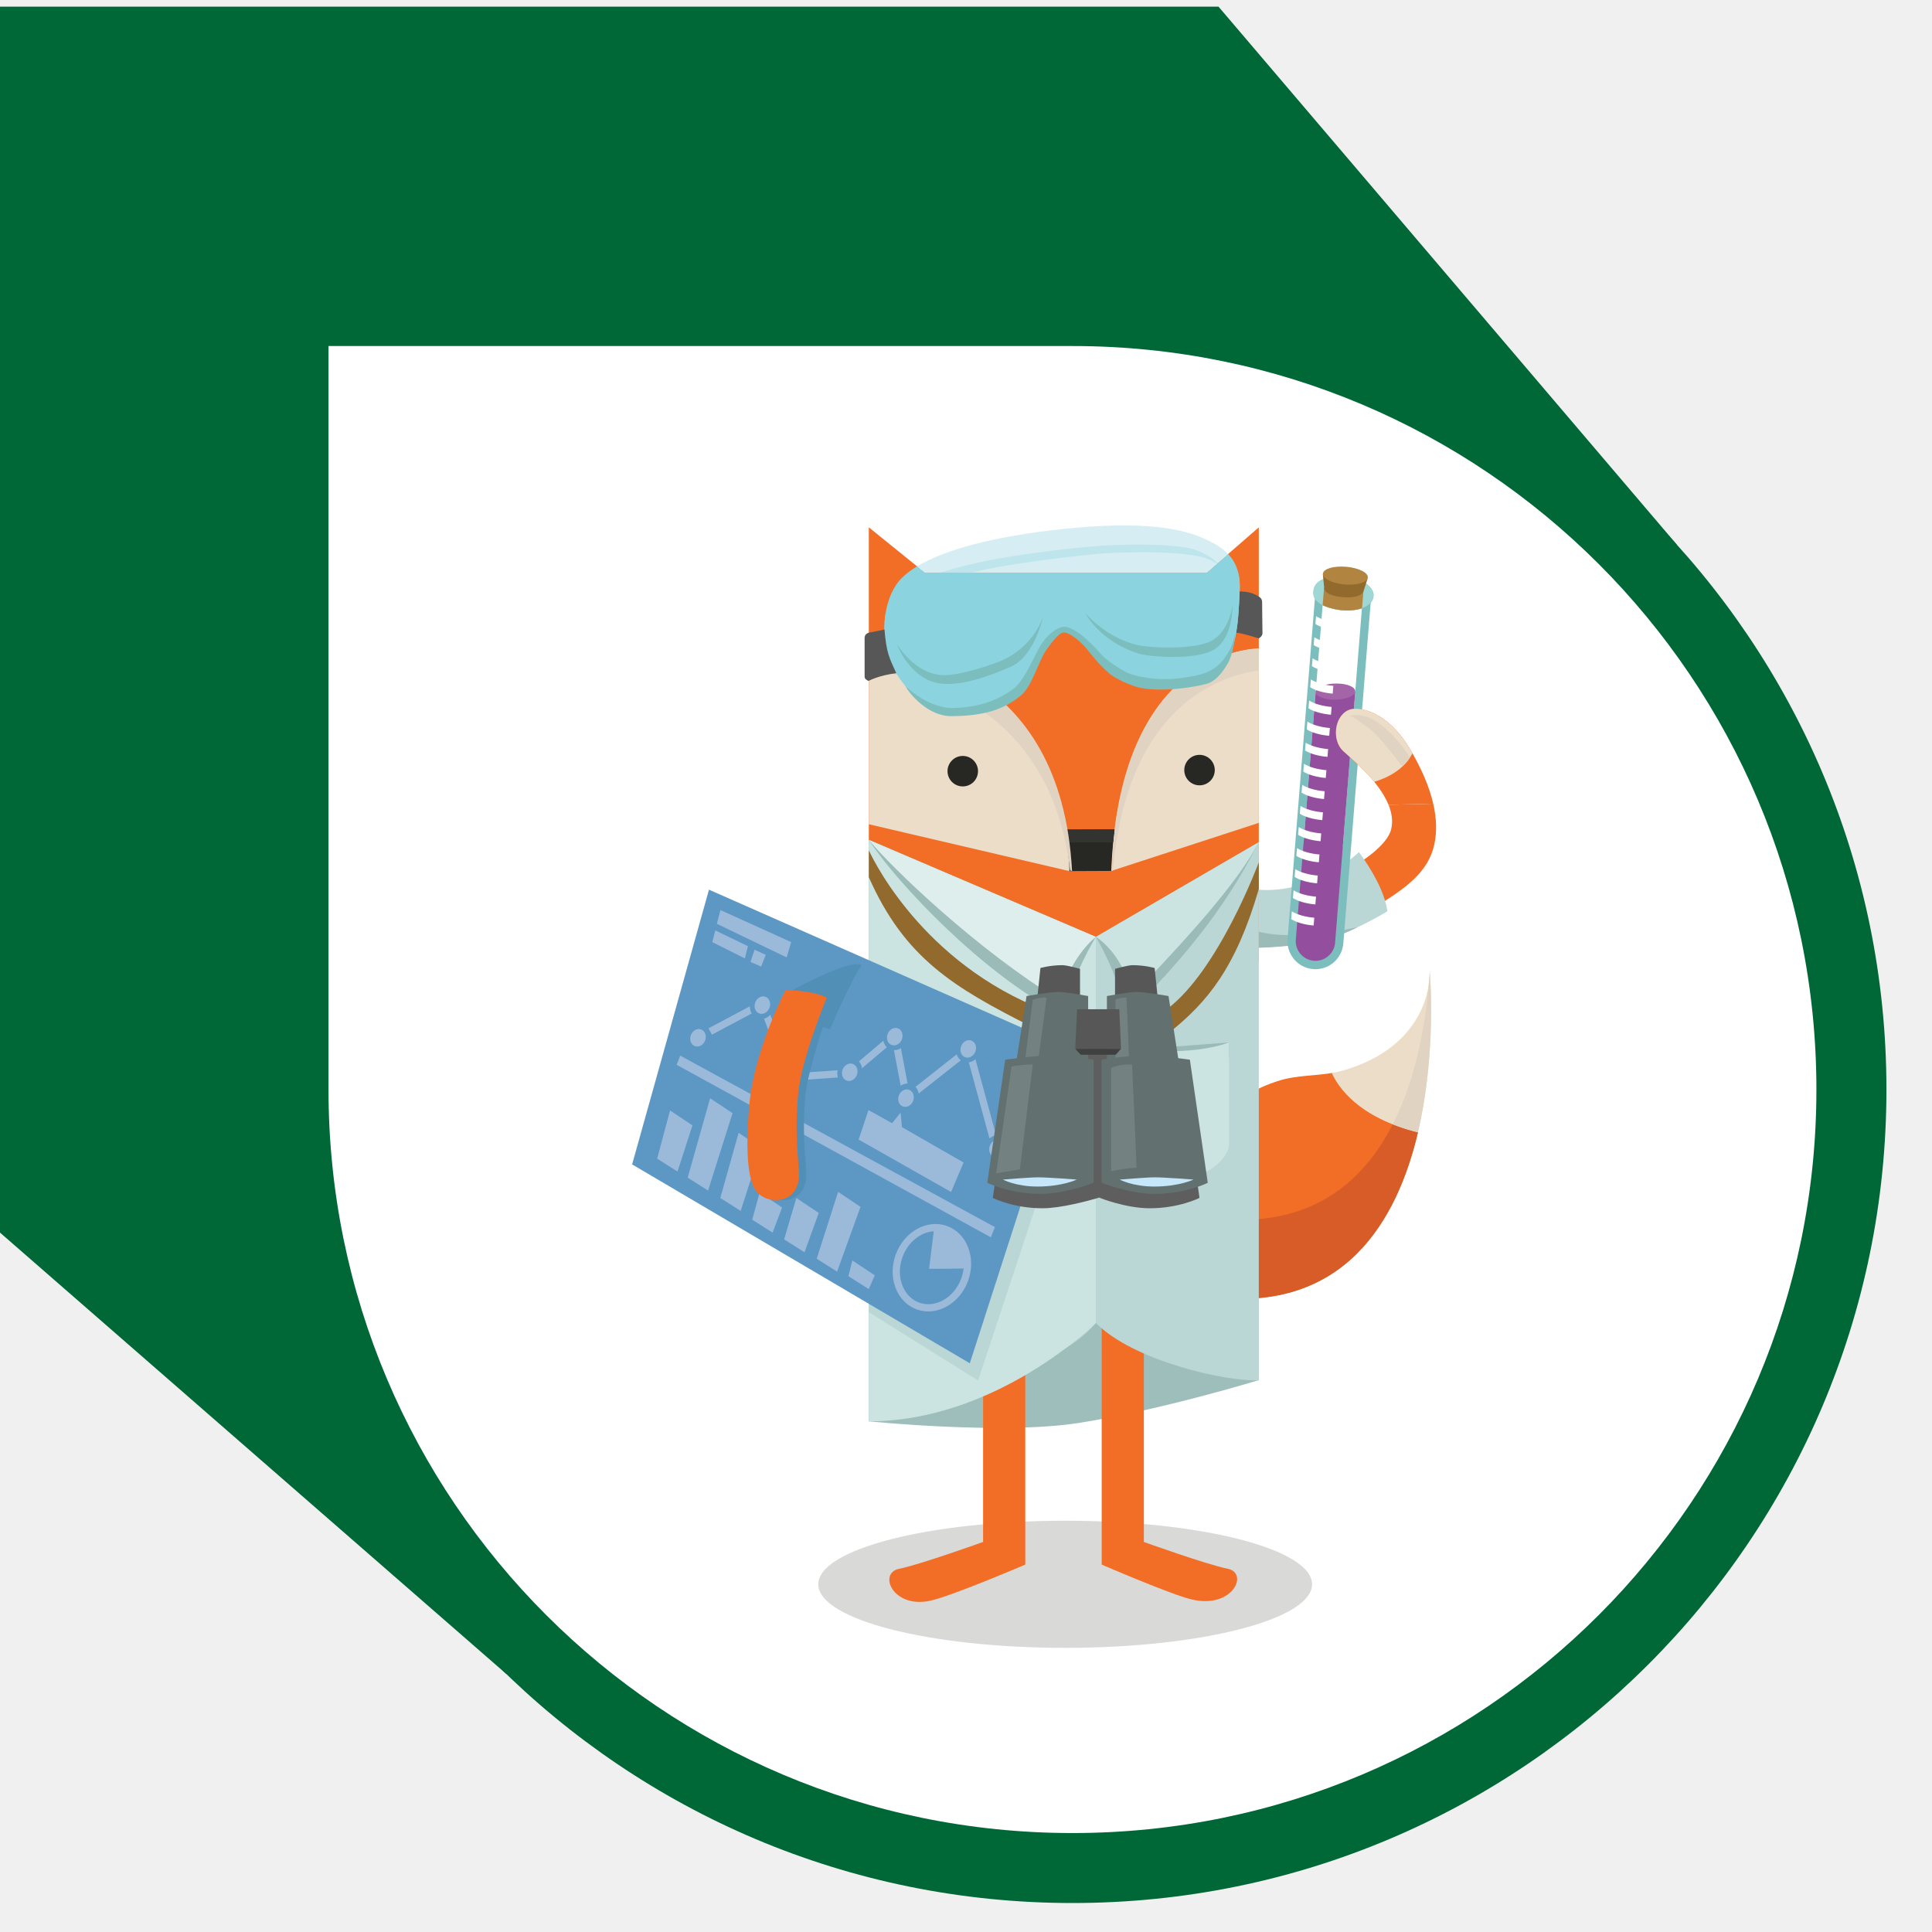
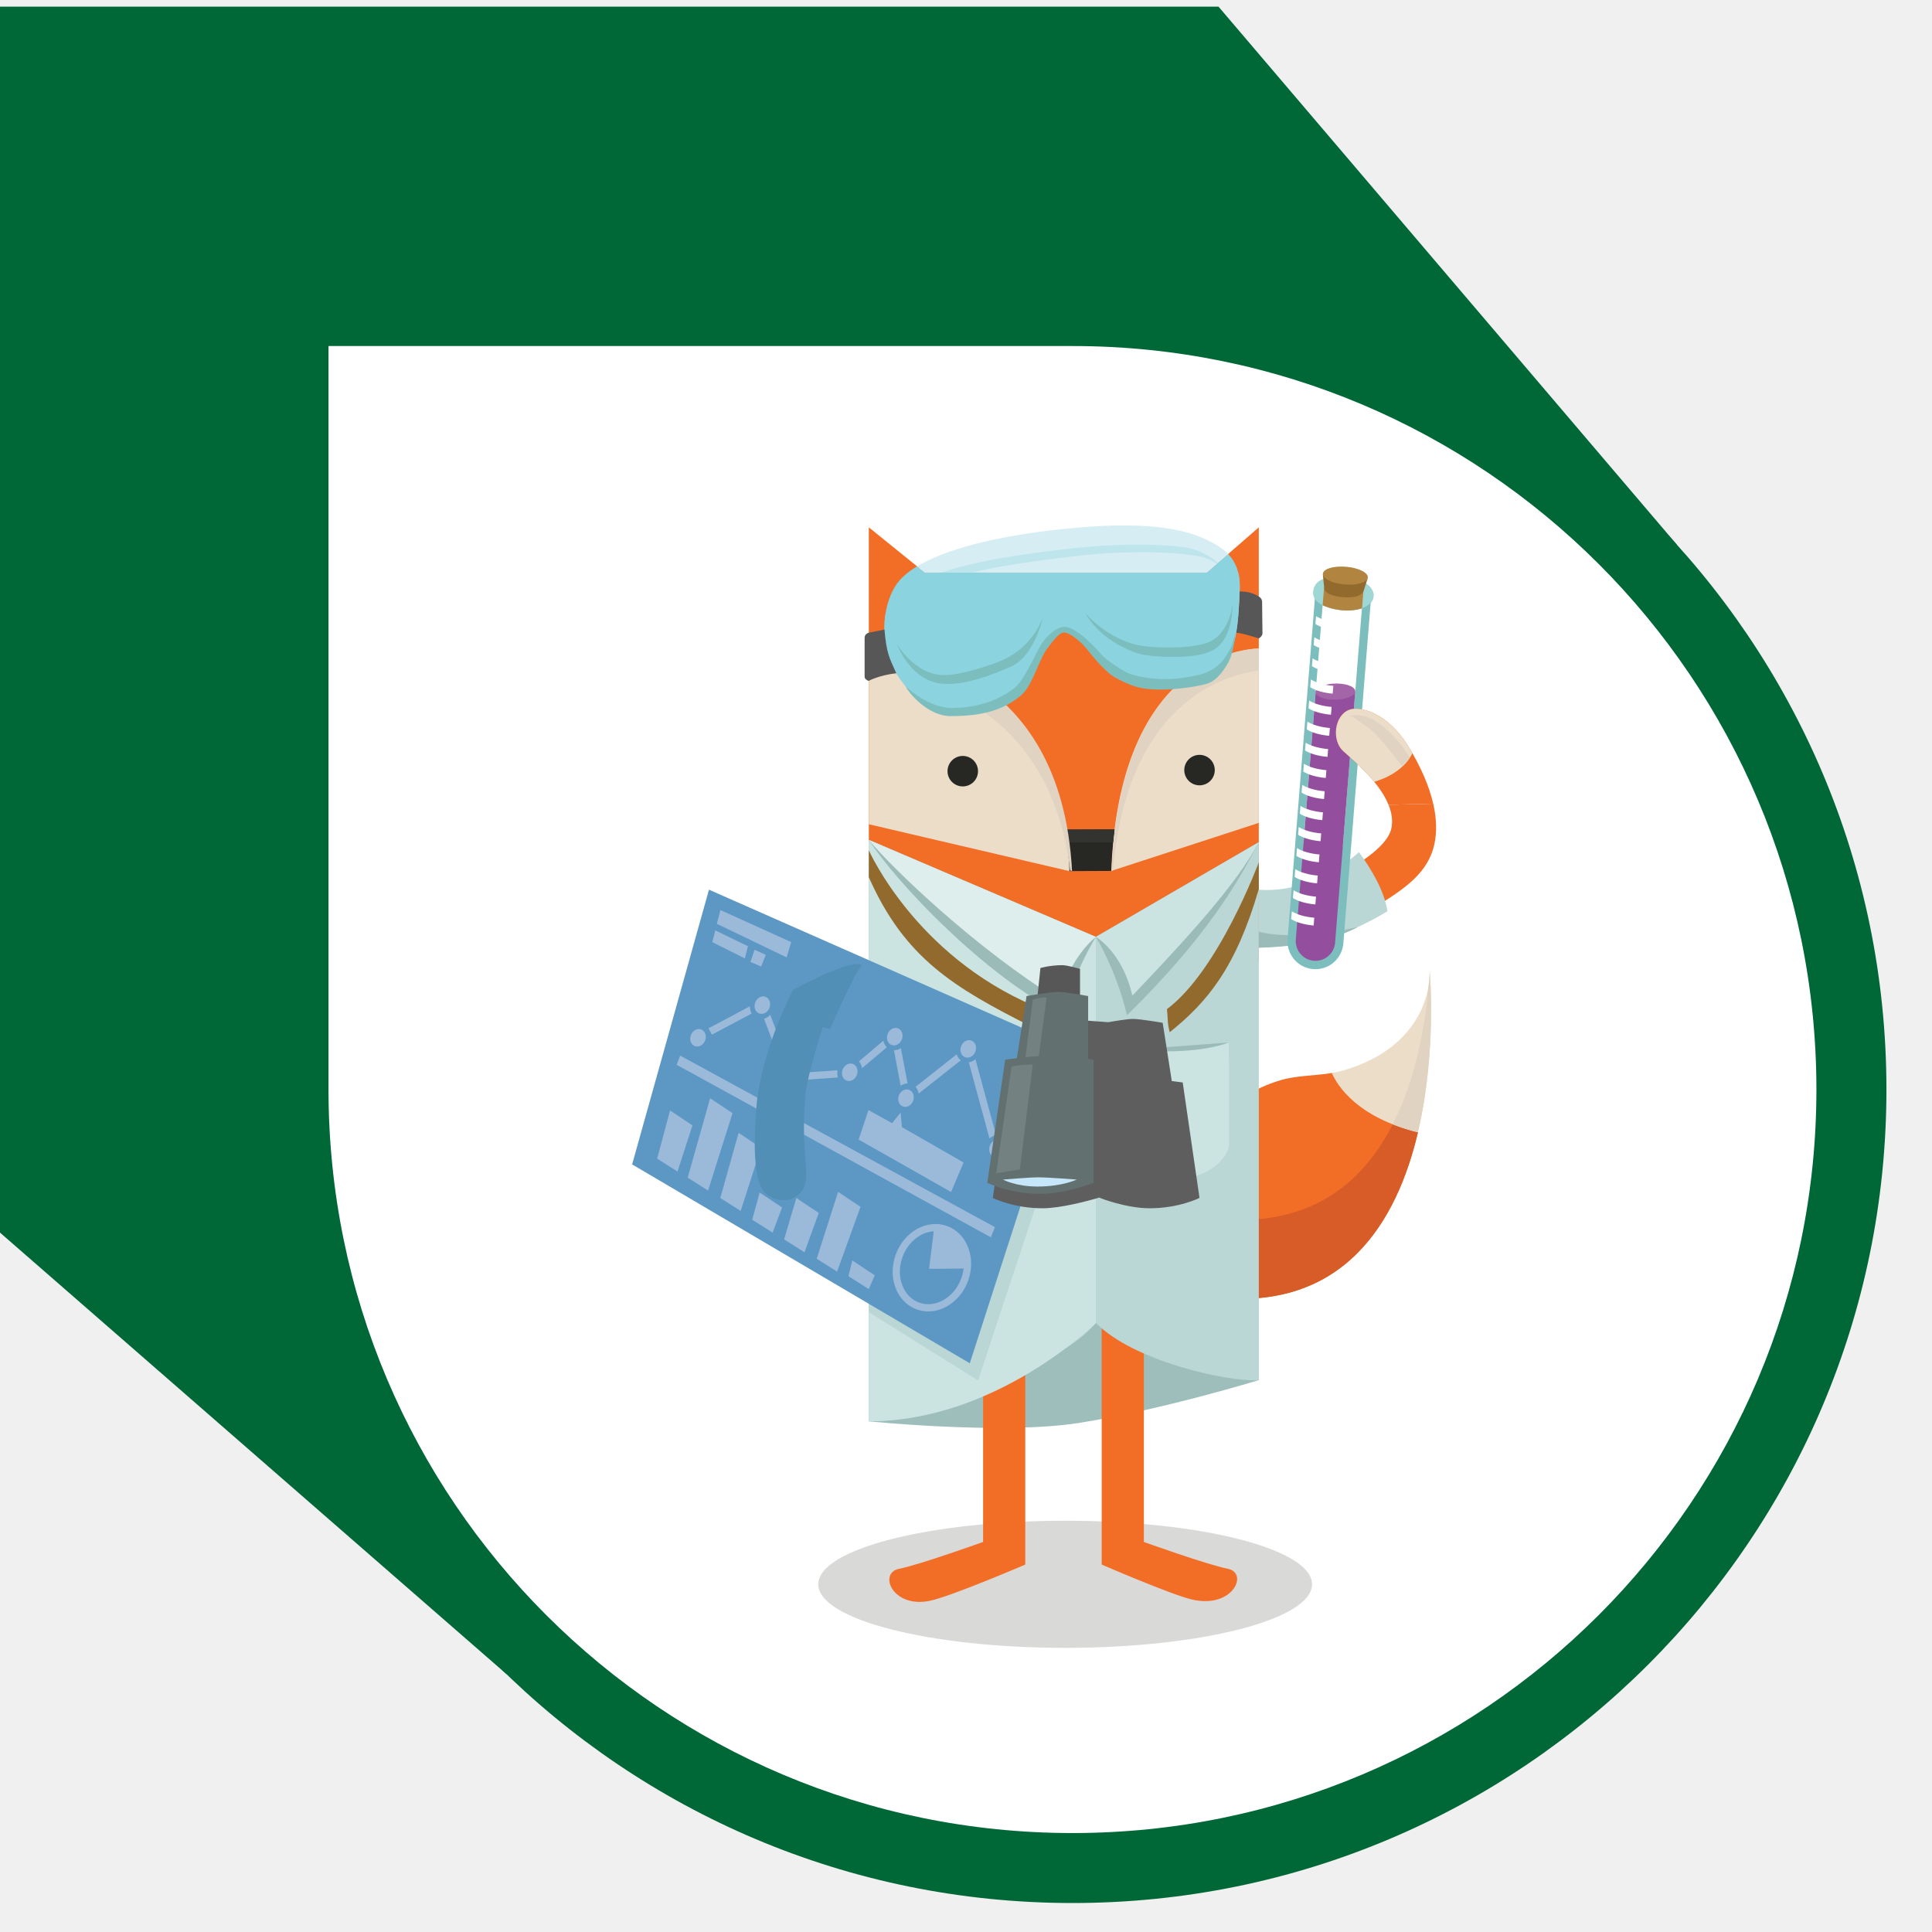
<svg xmlns="http://www.w3.org/2000/svg" width="200px" height="200px" viewBox="0 0 200 200" version="1.1">
  <defs />
  <g id="Page-1" stroke="none" stroke-width="1" fill="none" fill-rule="evenodd">
    <g id="science-fox">
      <g id="Page-1">
        <path d="M0,0.689 L0,127.599 L52.439,173.311 L173.576,56.372 L126.141,0.689 L0,0.689 Z" id="Fill-1" fill="#006837" />
        <g id="Group-6" transform="translate(25.90805, 28.14286)">
          <path d="M0.85,84.645 C0.85,131.153 38.579,168.857 85.118,168.857 C131.646,168.857 169.375,131.153 169.375,84.645 C169.375,38.137 131.646,0.434 85.118,0.434 L0.85,0.434 L0.85,84.645 Z" id="Fill-2" fill="#006837" />
          <path d="M8.099,84.645 C8.099,127.153 42.582,161.613 85.118,161.613 C127.643,161.613 162.126,127.153 162.126,84.645 C162.126,42.138 127.643,7.678 85.118,7.678 L8.099,7.678 L8.099,84.645 Z" id="Fill-4" fill="#FFFFFF" />
        </g>
        <g id="Group-296" transform="translate(65.33333, 54.03429)">
          <path d="M59.299,1.711 C61.528,2.709 63.179,3.938 62.993,7.176 C62.809,10.416 62.913,15.457 58.715,16.379 C57.444,16.658 52.484,17.003 50.72,15.643 C48.84,14.193 46.081,11.346 44.717,11.268 C43.352,11.191 42.122,14.22 41.468,15.797 C40.465,18.219 36.131,19.095 34.438,19.328 C32.073,19.652 29.646,19.199 27.45,15.657 C25.667,12.785 25.935,8.727 27.451,6.482 C29.199,3.894 35.096,1.749 44.62,0.736 C52.837,-0.138 56.902,0.637 59.299,1.711" id="Fill-7" fill="#FFFFFF" />
          <path d="M24.605,93.101 C24.605,93.101 38.413,94.519 46.381,93.264 C54.946,91.914 64.978,88.836 64.978,88.836 L64.978,78.001 L24.605,78.001 L24.605,93.101 Z" id="Fill-9" fill="#9EBEBC" />
          <path d="M44.933,103.392 C30.818,103.392 19.375,106.338 19.375,109.971 C19.375,113.605 30.818,116.551 44.933,116.551 C59.048,116.551 70.491,113.605 70.491,109.971 C70.491,106.338 59.048,103.392 44.933,103.392" id="Fill-11" fill="#D9D9D8" />
          <path d="M48.713,81.799 L48.713,107.93 C48.713,107.93 55.891,111.039 58.035,111.543 C62.304,112.547 63.956,108.803 61.773,108.366 C59.59,107.93 53.079,105.589 53.079,105.589 L53.079,82.913 L48.713,81.799 Z" id="Fill-13" fill="#F26E26" />
          <path d="M40.803,83.785 L40.803,107.93 C40.803,107.93 33.025,111.268 30.864,111.693 C27.047,112.446 25.56,108.803 27.743,108.367 C29.926,107.93 36.437,105.588 36.437,105.588 L36.437,82.913 L40.803,83.785 Z" id="Fill-15" fill="#F26E26" />
          <path d="M81.463,63.135 C79.286,72.423 73.768,81.84 60.167,80.243 C60.167,80.243 60.249,62.483 60.249,62.46 C60.253,61.579 62.651,60.041 63.237,59.648 C64.452,58.831 65.797,58.214 67.201,57.796 C68.985,57.265 70.874,57.347 72.701,57.014" id="Fill-17" fill="#F26E26" />
          <path d="M78.9,62.246 C75.75,68.5 70.136,73.227 60.205,72.074 C60.185,76.266 60.167,80.244 60.167,80.244 C73.769,81.841 79.287,72.422 81.463,63.135" id="Fill-19" fill="#D75C27" />
          <path d="M82.671,46.503 C82.643,50.341 80.502,53.469 77.22,55.327 C76.109,55.955 74.916,56.433 73.691,56.786 C73.309,56.896 72.921,56.973 72.533,57.038 C73.174,58.478 75.251,61.638 81.45,63.187 C83.425,54.8 82.671,46.503 82.671,46.503" id="Fill-21" fill="#ECDDC9" />
          <path d="M82.812,50.204 C82.812,50.301 82.813,50.398 82.813,50.499 C82.813,50.398 82.812,50.301 82.812,50.204" id="Fill-23" fill="#E0D3C1" />
          <path d="M82.807,49.727 C82.809,49.801 82.81,49.877 82.81,49.952 C82.81,49.877 82.809,49.801 82.807,49.727" id="Fill-25" fill="#E0D3C1" />
          <path d="M82.812,50.704 C82.812,50.824 82.811,50.944 82.81,51.068 C82.811,50.944 82.812,50.824 82.812,50.704" id="Fill-27" fill="#E0D3C1" />
          <path d="M82.791,48.863 C82.792,48.888 82.792,48.914 82.793,48.94 C82.792,48.914 82.792,48.888 82.791,48.863" id="Fill-29" fill="#E0D3C1" />
          <path id="Fill-31" fill="#E0D3C1" />
          <path d="M82.8,49.28 C82.801,49.331 82.803,49.381 82.804,49.433 C82.803,49.381 82.801,49.331 82.8,49.28" id="Fill-33" fill="#E0D3C1" />
          <path d="M82.808,51.232 C82.807,51.373 82.805,51.516 82.803,51.661 C82.805,51.516 82.807,51.373 82.808,51.232" id="Fill-35" fill="#E0D3C1" />
          <path d="M82.8,51.78 C82.796,51.944 82.793,52.111 82.788,52.281 C82.793,52.111 82.796,51.944 82.8,51.78" id="Fill-37" fill="#E0D3C1" />
          <path d="M82.786,52.339 C82.78,52.529 82.775,52.721 82.767,52.917 C82.775,52.721 82.78,52.529 82.786,52.339" id="Fill-39" fill="#E0D3C1" />
          <path d="M82.66,46.761 C82.638,47.073 82.612,47.39 82.585,47.712 C82.583,47.726 82.582,47.74 82.581,47.755 C82.626,47.416 82.653,47.071 82.662,46.718 C82.662,46.733 82.661,46.746 82.66,46.761" id="Fill-41" fill="#E0D3C1" />
          <path d="M82.671,46.511 C82.671,46.51 82.67,46.503 82.67,46.503 C82.67,46.591 82.662,46.675 82.66,46.761 C82.661,46.746 82.661,46.733 82.662,46.719 C82.664,46.649 82.671,46.581 82.671,46.511" id="Fill-43" fill="#E0D3C1" />
          <path d="M82.793,48.94 C82.796,49.05 82.798,49.164 82.801,49.28 C82.798,49.164 82.795,49.05 82.793,48.94" id="Fill-45" fill="#E0D3C1" />
          <path d="M82.803,49.434 C82.804,49.529 82.807,49.627 82.808,49.727 C82.807,49.627 82.804,49.529 82.803,49.434" id="Fill-47" fill="#E0D3C1" />
          <path d="M82.788,52.281 C82.788,52.3 82.787,52.32 82.786,52.339 C82.787,52.32 82.788,52.3 82.788,52.281" id="Fill-49" fill="#E0D3C1" />
          <path d="M82.767,52.92 L82.767,52.917 L82.767,52.92" id="Fill-51" fill="#E0D3C1" />
          <path d="M82.779,48.476 C82.784,48.6 82.787,48.729 82.79,48.862 C82.787,48.728 82.784,48.6 82.779,48.476" id="Fill-53" fill="#E0D3C1" />
          <path d="M82.81,49.953 C82.811,50.035 82.811,50.119 82.811,50.204 C82.811,50.119 82.811,50.035 82.81,49.953" id="Fill-55" fill="#E0D3C1" />
          <path d="M82.802,51.661 C82.801,51.701 82.801,51.74 82.8,51.779 C82.801,51.74 82.801,51.701 82.802,51.661" id="Fill-57" fill="#E0D3C1" />
          <path d="M82.81,51.068 C82.81,51.122 82.809,51.178 82.808,51.232 C82.809,51.178 82.81,51.122 82.81,51.068" id="Fill-59" fill="#E0D3C1" />
          <path d="M82.779,48.476 C82.737,47.234 82.671,46.504 82.671,46.504 L82.671,46.51 C82.671,46.515 82.672,46.523 82.673,46.542 C82.687,46.7 82.742,47.392 82.779,48.476" id="Fill-61" fill="#E0D3C1" />
          <path d="M82.812,50.499 L82.812,50.704 L82.812,50.499" id="Fill-63" fill="#E0D3C1" />
          <path d="M82.786,52.339 C82.787,52.32 82.787,52.299 82.788,52.28 C82.793,52.11 82.796,51.945 82.8,51.78 C82.801,51.741 82.801,51.7 82.802,51.661 C82.804,51.516 82.806,51.373 82.809,51.232 C82.809,51.177 82.81,51.122 82.81,51.068 C82.811,50.944 82.812,50.824 82.812,50.703 L82.812,50.499 L82.812,50.203 C82.811,50.119 82.811,50.034 82.81,49.952 C82.81,49.876 82.809,49.801 82.808,49.727 C82.806,49.628 82.805,49.529 82.803,49.433 C82.802,49.381 82.801,49.331 82.801,49.28 C82.799,49.164 82.795,49.049 82.793,48.94 C82.792,48.914 82.792,48.888 82.791,48.863 C82.787,48.73 82.783,48.599 82.779,48.476 L82.779,48.476 C82.742,47.392 82.687,46.7 82.673,46.541 C82.67,46.601 82.666,46.66 82.662,46.718 C82.652,47.07 82.626,47.416 82.581,47.755 C82.188,52.298 81.191,57.747 78.845,62.351 C79.623,62.659 80.48,62.944 81.45,63.186 C82.314,59.519 82.655,55.867 82.767,52.921 L82.767,52.917 C82.775,52.721 82.78,52.529 82.786,52.339" id="Fill-65" fill="#E0D3C1" />
          <path d="M82.674,46.542 C82.672,46.522 82.671,46.516 82.671,46.511 C82.67,46.581 82.665,46.648 82.662,46.718 C82.666,46.66 82.67,46.601 82.674,46.542" id="Fill-67" fill="#E0D3C1" />
          <path d="M24.606,0.555 L24.606,45.543 L64.978,45.543 L64.978,0.555 L59.613,5.222 L30.38,5.222 L24.606,0.555 Z" id="Fill-69" fill="#F26E26" />
          <path d="M64.979,13.09 L64.979,31.148 L49.701,36.123 C50.529,14.838 62.517,13.2 64.979,13.09" id="Fill-71" fill="#ECDDC9" />
          <path id="Fill-73" fill="#F26E26" />
          <path d="M34.849,17.307 C46.964,25.798 45.368,36.142 45.368,36.142 L24.606,31.292 L24.606,13.09 C24.606,13.09 30.414,14.198 34.849,17.307" id="Fill-75" fill="#ECDDC9" />
          <path d="M35.443,24.677 C36.062,25.291 36.067,26.289 35.453,26.909 C34.84,27.527 33.841,27.531 33.221,26.919 C32.602,26.305 32.597,25.307 33.211,24.688 C33.824,24.068 34.824,24.064 35.443,24.677" id="Fill-77" fill="#272724" />
          <path d="M59.952,24.565 C60.571,25.178 60.576,26.177 59.962,26.796 C59.349,27.414 58.349,27.419 57.73,26.807 C57.111,26.193 57.106,25.194 57.72,24.575 C58.333,23.956 59.333,23.952 59.952,24.565" id="Fill-79" fill="#272724" />
          <path d="M45.369,36.142 C45.369,36.142 45.425,34.448 44.74,31.842 L50.046,31.823 C49.879,33.16 49.76,34.589 49.7,36.122" id="Fill-81" fill="#272724" />
          <path d="M44.74,31.842 L50.046,31.822 C49.991,32.257 49.945,32.705 49.901,33.159 L45.046,33.176 C44.965,32.765 44.865,32.319 44.74,31.842" id="Fill-83" fill="#333330" />
          <path d="M64.979,13.099 L64.979,15.373 C61.161,15.882 51.359,18.872 49.876,36.085 L49.733,36.133 C50.561,14.848 62.517,13.21 64.979,13.099" id="Fill-85" fill="#E0D3C1" />
          <path d="M24.623,13.099 L24.606,15.373 C29.886,15.882 43.397,18.872 45.448,36.085 L45.646,36.133 C44.5,14.847 28.028,13.21 24.623,13.099" id="Fill-87" fill="#E0D3C1" />
          <path d="M24.606,32.914 L24.606,92.485 C28.631,92.485 44.194,87.857 48.112,82.913 C52.029,86.916 61.931,89.072 64.978,88.835 L64.978,33.149 L48.112,42.957 L24.606,32.914 Z" id="Fill-89" fill="#BAD6D5" />
          <path d="M78.41,29.285 C78.748,30.12 78.884,30.981 78.676,31.823 C78.249,33.552 75.345,35.292 75.345,35.292 C75.345,35.292 75.878,38.045 77.292,39.693 C80.235,37.87 82.535,36.235 83.155,33.345 C83.423,32.096 83.386,30.697 83.033,29.162 C81.508,29.229 79.952,29.221 78.41,29.285" id="Fill-91" fill="#F26E26" />
          <path d="M64.979,38.064 C64.979,38.064 70.28,38.77 75.345,34.179 C76.642,35.946 77.997,38.242 78.291,40.301 C73.931,42.891 70.893,43.805 64.979,44.069 L64.979,38.064 Z" id="Fill-93" fill="#BAD6D5" />
          <path d="M48.111,42.957 C48.111,42.957 50.288,46.522 51.33,51.069 C59.548,42.989 62.823,37.329 64.979,33.149 C60.703,35.635 48.111,42.957 48.111,42.957" id="Fill-95" fill="#9BBBB9" />
          <path d="M48.111,42.957 C48.111,42.957 50.846,44.487 51.888,49.033 C57.593,43.054 62.709,37.456 64.979,33.149 C60.703,35.635 48.111,42.957 48.111,42.957" id="Fill-97" fill="#CBE4E2" />
          <path d="M62.995,7.181 C63.73,7.223 64.231,7.268 64.972,7.713 C65.099,7.784 65.32,7.964 65.32,8.275 C65.32,9.417 65.355,10.772 65.358,11.523 C65.359,11.835 64.982,12.054 64.982,12.054 C64.982,12.054 63.179,11.468 62.633,11.468 C62.934,9.353 62.979,7.641 62.995,7.181" id="Fill-99" fill="#575757" />
          <path d="M30.379,5.222 L29.603,4.594 C28.621,5.187 27.898,5.82 27.451,6.482 C25.935,8.727 25.666,12.784 27.45,15.657 C29.646,19.199 32.072,19.652 34.438,19.328 C36.131,19.095 40.464,18.219 41.468,15.797 C42.121,14.22 43.351,11.19 44.717,11.268 C46.082,11.346 48.839,14.193 50.72,15.643 C52.484,17.002 57.444,16.658 58.715,16.379 C62.913,15.457 62.808,10.416 62.993,7.176 C63.098,5.365 62.626,4.183 61.801,3.318 L59.613,5.222 L30.379,5.222 Z" id="Fill-101" fill="#8BD3DF" />
          <path d="M30.379,5.222 L59.613,5.222 L61.801,3.318 C61.151,2.636 60.282,2.151 59.298,1.711 C56.901,0.637 52.837,-0.138 44.621,0.736 C37.532,1.49 32.458,2.87 29.603,4.594 L30.379,5.222 Z" id="Fill-103" fill="#D6EEF3" />
          <path d="M62.84,5.218 C62.68,8.377 62.324,12.392 58.623,13.206 C57.352,13.485 52.391,13.828 50.627,12.469 C48.747,11.02 45.99,8.173 44.625,8.095 C43.259,8.016 42.029,11.046 41.376,12.624 C40.372,15.045 36.039,15.922 34.346,16.154 C31.98,16.479 29.554,16.026 27.358,12.484 C26.83,11.634 26.488,10.63 26.304,9.582 C26.077,11.649 26.397,13.958 27.451,15.658 C29.648,19.199 32.074,19.653 34.439,19.328 C36.132,19.096 40.466,18.219 41.47,15.797 C42.123,14.219 43.353,11.19 44.718,11.269 C46.082,11.346 48.841,14.193 50.721,15.642 C52.485,17.002 57.446,16.658 58.716,16.379 C62.915,15.456 62.81,10.415 62.995,7.177 C63.039,6.421 62.981,5.777 62.84,5.218" id="Fill-105" fill="#8BD3DF" />
          <path d="M27.529,12.662 C27.529,12.662 29.398,15.852 32.411,15.856 C34.281,15.857 37.464,14.713 38.16,14.428 C41.718,12.973 42.651,9.793 42.651,9.793 C42.651,9.793 41.778,13.968 39.226,15.018 C38.219,15.432 34.472,17.168 31.775,16.686 C29.214,16.229 27.843,13.525 27.529,12.662" id="Fill-107" fill="#7CBEBE" />
          <path d="M62.278,8.468 C62.278,8.468 61.961,11.8 59.48,12.555 C57.208,13.246 53.679,12.948 52.974,12.84 C49.374,12.288 47.018,9.431 47.018,9.431 C47.018,9.431 48.432,12.317 52.542,13.627 C53.53,13.942 58.082,14.328 60.09,13.343 C62.184,12.317 62.223,9.376 62.278,8.468" id="Fill-109" fill="#7CBEBE" />
          <path d="M61.509,13.984 C60.345,15.686 58.714,15.89 57.107,16.137 C55.973,16.313 53.816,16.409 51.687,15.742 C50.959,15.514 49.112,14.223 48.769,13.818 C48.427,13.414 46.034,10.653 44.677,10.863 C43.871,10.99 42.942,11.898 42.423,12.724 C41.694,13.882 40.762,16.397 39.543,17.298 C37.588,18.741 35.328,19.237 33.269,19.258 C30.715,19.284 28.414,17.003 28.414,17.003 C28.825,17.843 30.799,20.094 33.064,20.098 C36.528,20.103 38.615,19.407 40.365,17.951 C41.539,16.976 42.214,14.247 43.046,13.153 C43.408,12.677 44.18,11.532 44.744,11.449 C45.362,11.358 46.593,12.469 47.018,12.964 C47.578,13.617 48.251,14.601 49.57,15.742 C49.987,16.103 51.673,16.994 52.901,17.205 C55.332,17.621 58.505,17.049 59.533,16.769 C60.56,16.489 61.262,15.495 61.743,14.684 C62.119,14.053 62.459,12.88 62.521,11.573 C62.278,12.551 62.218,12.949 61.509,13.984" id="Fill-111" fill="#7CBEBE" />
          <path d="M60.972,4.541 C60.898,4.442 60.813,4.347 60.724,4.255 L60.643,4.326 C60.747,4.392 60.855,4.463 60.972,4.541" id="Fill-113" fill="#8BD3DF" />
          <path d="M29.246,7.422 C30.235,6.856 32.704,5.902 35.374,5.221 L32.146,5.221 C31.121,5.573 30.144,5.991 29.424,6.486 C28.176,7.344 27.346,9.079 27.346,9.079 C27.346,9.079 28.007,8.131 29.246,7.422" id="Fill-115" fill="#8BD3DF" />
          <path d="M60.724,4.255 C60.038,3.549 58.954,3.052 58.117,2.794 C57.17,2.501 53.98,2.195 49.626,2.409 C44.905,2.641 38.522,3.661 37.211,3.937 C36.345,4.119 34.15,4.538 32.147,5.222 L35.374,5.222 C36.048,5.05 36.734,4.894 37.412,4.768 C40.784,4.14 47.105,3.323 49.674,3.214 C52.679,3.087 55.617,3.093 57.941,3.42 C59.367,3.619 59.863,3.825 60.643,4.325 L60.724,4.255 Z" id="Fill-117" fill="#BEE5EC" />
          <path d="M26.226,11.137 L24.581,11.468 C24.581,11.468 24.171,11.579 24.171,11.995 L24.171,16.031 C24.171,16.313 24.581,16.453 24.581,16.453 C24.581,16.453 25.653,15.867 27.45,15.657 C26.714,14.041 26.439,13.579 26.226,11.137" id="Fill-119" fill="#575757" />
          <path d="M48.111,42.957 L48.111,82.913 C48.111,82.913 37.871,93.101 24.605,93.101 L24.605,32.914 L48.111,42.957 Z" id="Fill-121" fill="#CBE4E2" />
          <path d="M24.606,32.914 L48.112,42.957 C48.112,42.957 45.851,46.522 44.739,51.069 C36.47,46.906 27.423,37.271 24.606,32.914" id="Fill-123" fill="#9BBBB9" />
          <path d="M41.725,54.845 L46.457,57.014 L35.916,88.873 L24.606,81.799 L24.606,72.888 L41.725,54.845 Z" id="Fill-125" fill="#BAD6D5" />
          <path d="M24.606,32.914 L48.112,42.957 C48.112,42.957 45.434,44.933 44.323,49.48 C35.878,44.323 27.036,35.875 24.606,32.914" id="Fill-127" fill="#DEEEEC" />
          <path d="M64.979,42.409 C64.979,42.409 68.211,43.494 75.202,41.946 C71.306,44.068 64.979,44.068 64.979,44.068 L64.979,42.409 Z" id="Fill-129" fill="#9BBBB9" />
          <path d="M52.07,54.616 L61.895,53.88 L61.895,55.491 L52.07,56.454 L52.07,54.616 Z" id="Fill-131" fill="#9BBBB9" />
          <path d="M52.07,54.616 C52.07,54.616 57.842,55.352 61.895,53.88 L61.895,64.435 C61.895,65.703 59.926,67.619 57.724,67.814 C54.604,68.092 52.07,66.706 52.07,64.803 L52.07,54.616 Z" id="Fill-133" fill="#CBE4E2" />
          <path d="M73.727,43.635 L76.655,7.136 L70.884,6.673 L67.955,43.172 L67.955,43.172 L67.955,43.172 L67.935,43.429 L67.947,43.43 C67.959,44.912 69.102,46.166 70.609,46.288 C72.116,46.408 73.445,45.353 73.693,43.89 L73.706,43.891 L73.727,43.635 L73.727,43.635 L73.727,43.635 Z" id="Fill-135" fill="#7CBEBE" />
          <path d="M71.694,7.271 L69.615,33.169 L69.624,33.17 C69.634,34.215 70.439,35.099 71.5,35.183 C72.562,35.269 73.498,34.525 73.673,33.495 L73.682,33.496 L75.76,7.598 L71.694,7.271 Z" id="Fill-137" fill="#FFFFFF" />
          <path d="M73.868,5.739 C72.203,5.606 71.13,5.895 70.757,6.708 C70.617,7.013 70.598,7.411 70.679,7.678 C70.88,8.334 71.932,8.997 73.596,9.13 C75.26,9.264 76.32,8.819 76.707,8.161 C76.857,7.906 76.93,7.527 76.784,7.191 C76.454,6.426 75.533,5.871 73.868,5.739" id="Fill-139" fill="#8AC5C3" />
          <path d="M70.872,17.51 L68.794,43.409 L68.803,43.41 C68.812,44.454 69.617,45.338 70.678,45.422 C71.741,45.508 72.677,44.764 72.851,43.734 L72.86,43.735 L74.963,17.561 L70.872,17.51 Z" id="Fill-141" fill="#934E9D" />
          <path d="M71.998,7.351 C72.33,7.62 72.972,7.835 73.726,7.895 C74.477,7.956 75.145,7.846 75.517,7.633 C75.185,7.364 74.542,7.149 73.789,7.088 C73.038,7.029 72.37,7.138 71.998,7.351" id="Fill-143" fill="#B4E0DE" />
          <path d="M74.896,17.727 C74.617,18.18 73.506,18.473 72.41,18.382 C71.315,18.291 70.652,17.848 70.931,17.395 C71.208,16.941 72.321,16.648 73.416,16.739 C74.51,16.832 75.174,17.273 74.896,17.727" id="Fill-145" fill="#A465A8" />
          <g id="Group-177" transform="translate(67.58621, 9.005714)" fill="#FFFFFF">
            <path d="M5.465,3.596 C4.499,3.514 3.657,3.261 3.139,2.932 L3.073,3.738 C3.592,4.067 4.432,4.32 5.399,4.402 L5.465,3.596 Z" id="Fill-147" />
            <path d="M5.645,1.413 C4.678,1.332 3.837,1.079 3.319,0.75 L3.252,1.556 C3.771,1.885 4.612,2.138 5.578,2.219 L5.645,1.413 Z" id="Fill-149" />
            <path d="M5.286,5.778 C4.32,5.697 3.478,5.443 2.96,5.115 L2.894,5.921 C3.413,6.249 4.253,6.503 5.22,6.584 L5.286,5.778 Z" id="Fill-151" />
            <path d="M5.107,7.96 C4.14,7.879 3.299,7.625 2.781,7.297 L2.714,8.103 C3.234,8.431 4.074,8.685 5.04,8.766 L5.107,7.96 Z" id="Fill-153" />
            <path d="M4.928,10.142 C3.961,10.061 3.12,9.808 2.602,9.479 L2.535,10.285 C3.054,10.614 3.895,10.867 4.861,10.948 L4.928,10.142 Z" id="Fill-155" />
            <path d="M4.748,12.324 C3.782,12.243 2.94,11.99 2.422,11.661 L2.356,12.467 C2.875,12.796 3.715,13.049 4.682,13.13 L4.748,12.324 Z" id="Fill-157" />
            <path d="M4.569,14.506 C3.603,14.425 2.761,14.172 2.243,13.843 L2.177,14.649 C2.696,14.978 3.536,15.231 4.503,15.312 L4.569,14.506 Z" id="Fill-159" />
            <path d="M4.39,16.688 C3.423,16.607 2.582,16.354 2.064,16.025 L1.997,16.831 C2.516,17.16 3.357,17.413 4.323,17.494 L4.39,16.688 Z" id="Fill-161" />
            <path d="M4.211,18.871 C3.244,18.79 2.403,18.536 1.884,18.208 L1.818,19.014 C2.337,19.342 3.178,19.596 4.144,19.677 L4.211,18.871 Z" id="Fill-163" />
            <path d="M3.673,25.417 C2.706,25.336 1.865,25.083 1.347,24.754 L1.28,25.56 C1.799,25.889 2.64,26.142 3.606,26.223 L3.673,25.417 Z" id="Fill-165" />
            <path d="M3.493,27.599 C2.527,27.518 1.685,27.265 1.167,26.936 L1.101,27.742 C1.62,28.071 2.46,28.324 3.427,28.405 L3.493,27.599 Z" id="Fill-167" />
            <path d="M3.314,29.781 C2.348,29.7 1.506,29.447 0.988,29.118 L0.922,29.924 C1.441,30.253 2.281,30.506 3.248,30.587 L3.314,29.781 Z" id="Fill-169" />
            <path d="M3.135,31.963 C2.168,31.882 1.327,31.629 0.809,31.3 L0.742,32.106 C1.262,32.435 2.102,32.688 3.068,32.769 L3.135,31.963 Z" id="Fill-171" />
            <path d="M4.031,21.053 C3.065,20.972 2.223,20.718 1.705,20.39 L1.639,21.196 C2.158,21.524 2.998,21.778 3.965,21.859 L4.031,21.053 Z" id="Fill-173" />
            <path d="M3.852,23.235 C2.885,23.154 2.044,22.901 1.526,22.572 L1.459,23.378 C1.979,23.707 2.819,23.96 3.786,24.041 L3.852,23.235 Z" id="Fill-175" />
          </g>
          <path d="M76.758,7.191 C76.428,6.427 75.506,5.872 73.842,5.739 C72.177,5.605 71.104,5.896 70.731,6.708 C70.591,7.012 70.572,7.412 70.653,7.678 C70.854,8.334 71.906,8.997 73.57,9.131 C75.234,9.264 76.294,8.818 76.681,8.161 C76.831,7.906 76.904,7.527 76.758,7.191" id="Fill-178" fill="#9FD7D4" />
          <path d="M75.807,7.172 C75.807,7.172 75.718,8.254 75.661,8.944 C73.556,9.59 71.586,8.62 71.586,8.62 L71.734,6.806 L75.807,7.172 Z" id="Fill-180" fill="#B1853F" />
          <path d="M71.608,5.43 L71.743,6.782 C71.743,6.782 71.61,7.61 73.663,7.782 C75.716,7.955 75.841,7.104 75.841,7.104 L76.243,5.854 L71.608,5.43 Z" id="Fill-182" fill="#926A2D" />
          <path d="M76.265,5.754 C76.217,6.259 75.137,6.579 73.852,6.468 C72.568,6.356 71.565,5.856 71.613,5.351 C71.661,4.845 72.74,4.526 74.025,4.637 C75.31,4.749 76.312,5.248 76.265,5.754" id="Fill-184" fill="#B1853F" />
          <path d="M80.526,23.341 C78.29,19.643 75.359,19.006 74.285,19.463 C72.767,20.109 72.533,22.613 73.696,23.701 C74.507,24.46 77.387,26.752 78.41,29.285 C79.952,29.221 81.509,29.228 83.033,29.162 C82.627,27.398 81.804,25.454 80.526,23.341" id="Fill-186" fill="#F26E26" />
          <path d="M80.526,23.341 C78.29,19.643 75.359,19.006 74.285,19.463 C72.767,20.109 72.533,22.613 73.696,23.701 C74.238,24.209 75.707,25.403 76.927,26.897 C78.356,26.472 80.016,25.627 80.88,23.945 C80.765,23.745 80.649,23.545 80.526,23.341" id="Fill-188" fill="#ECDDC9" />
          <path d="M74.375,20.075 C74.375,20.075 75.568,19.671 77.06,20.612 C78.569,21.562 79.955,23.248 80.614,24.4 C80.375,24.781 80.204,24.97 79.828,25.327 C79.353,24.703 77.387,22.011 76.219,21.241 C75.243,20.597 74.819,20.153 74.375,20.075" id="Fill-190" fill="#E0D3C1" />
          <path d="M8.059,38.064 L0.104,66.505 L35.06,87.092 L45.545,54.601 L8.059,38.064 Z" id="Fill-192" fill="#5D98C5" />
          <path d="M12.778,44.284 L12.356,45.548 L13.462,46.022 L13.938,44.811 L12.778,44.284 Z" id="Fill-194" fill="#9BB9D9" />
          <path d="M8.718,42.282 L8.402,43.493 L11.775,45.18 L12.092,43.915 L8.718,42.282 Z" id="Fill-196" fill="#9BB9D9" />
          <path d="M9.245,40.175 L8.876,41.598 L16.099,45.074 L16.573,43.493 L9.245,40.175 Z" id="Fill-198" fill="#9BB9D9" />
          <path d="M14.32,50.299 C14.137,50.774 13.66,51.032 13.253,50.875 C12.846,50.719 12.666,50.208 12.849,49.732 C13.031,49.257 13.509,49 13.915,49.156 C14.322,49.313 14.502,49.824 14.32,50.299" id="Fill-200" fill="#9BB9D9" />
          <path d="M28.618,58.124 L27.927,54.469 C27.705,54.613 27.457,54.69 27.207,54.683 L27.903,58.363 C28.121,58.211 28.368,58.127 28.618,58.124" id="Fill-202" fill="#9BB9D9" />
          <path d="M21.405,57.505 C21.337,57.274 21.32,57.019 21.372,56.759 L17.8,57.006 C17.843,57.245 17.826,57.503 17.749,57.758 L21.405,57.505 Z" id="Fill-204" fill="#9BB9D9" />
          <path d="M35.644,55.615 C35.441,55.791 35.204,55.904 34.958,55.94 L37.095,63.814 C37.299,63.639 37.535,63.526 37.782,63.49 L35.644,55.615 Z" id="Fill-206" fill="#9BB9D9" />
          <path d="M14.407,51.022 C14.222,51.217 13.997,51.355 13.759,51.419 L15.657,56.479 C15.836,56.273 16.058,56.126 16.293,56.048 L14.407,51.022 Z" id="Fill-208" fill="#9BB9D9" />
          <path d="M26.112,53.7 L23.581,55.84 C23.752,56.028 23.864,56.273 23.905,56.545 L26.47,54.375 C26.289,54.2 26.166,53.964 26.112,53.7" id="Fill-210" fill="#9BB9D9" />
          <path d="M12.293,50.138 L8.013,52.415 L8.364,53.074 L12.478,50.885 C12.354,50.669 12.289,50.41 12.293,50.138" id="Fill-212" fill="#9BB9D9" />
          <path d="M33.703,55.111 L29.44,58.474 C29.611,58.658 29.723,58.9 29.766,59.167 L34.126,55.729 C33.926,55.577 33.782,55.362 33.703,55.111" id="Fill-214" fill="#9BB9D9" />
          <path d="M7.66,53.68 C7.477,54.155 7,54.413 6.593,54.256 C6.186,54.1 6.006,53.589 6.189,53.114 C6.371,52.639 6.849,52.381 7.255,52.537 C7.662,52.694 7.842,53.205 7.66,53.68" id="Fill-216" fill="#9BB9D9" />
          <path d="M38.608,65.128 C38.426,65.603 37.948,65.861 37.542,65.704 C37.135,65.548 36.955,65.037 37.137,64.562 C37.32,64.086 37.797,63.829 38.204,63.985 C38.611,64.142 38.791,64.653 38.608,65.128" id="Fill-218" fill="#9BB9D9" />
          <path d="M35.636,54.831 C35.454,55.306 34.976,55.563 34.569,55.407 C34.163,55.251 33.983,54.739 34.165,54.264 C34.348,53.789 34.825,53.532 35.232,53.688 C35.638,53.844 35.819,54.356 35.636,54.831" id="Fill-220" fill="#9BB9D9" />
          <path d="M29.192,59.928 C29.009,60.403 28.532,60.661 28.125,60.504 C27.718,60.348 27.538,59.837 27.72,59.362 C27.903,58.886 28.381,58.629 28.787,58.785 C29.194,58.942 29.374,59.453 29.192,59.928" id="Fill-222" fill="#9BB9D9" />
          <path d="M28.027,53.564 C27.844,54.039 27.367,54.296 26.96,54.14 C26.553,53.983 26.373,53.472 26.556,52.997 C26.738,52.522 27.216,52.264 27.622,52.421 C28.029,52.577 28.209,53.088 28.027,53.564" id="Fill-224" fill="#9BB9D9" />
          <path d="M23.367,57.25 C23.184,57.725 22.707,57.983 22.3,57.826 C21.894,57.67 21.713,57.159 21.896,56.684 C22.078,56.209 22.556,55.951 22.963,56.108 C23.369,56.264 23.549,56.775 23.367,57.25" id="Fill-226" fill="#9BB9D9" />
          <path d="M17.232,57.677 C17.049,58.152 16.572,58.41 16.165,58.253 C15.758,58.097 15.578,57.586 15.761,57.111 C15.943,56.636 16.421,56.378 16.827,56.534 C17.234,56.691 17.414,57.202 17.232,57.677" id="Fill-228" fill="#9BB9D9" />
          <path d="M22.494,78.076 L24.603,79.411 L25.22,77.988 L22.901,76.443 L22.494,78.076 Z" id="Fill-230" fill="#9BB9D9" />
          <path d="M19.213,76.269 L21.322,77.604 L23.747,70.895 L21.428,69.349 L19.213,76.269 Z" id="Fill-232" fill="#9BB9D9" />
          <path d="M15.839,74.267 L17.948,75.602 L19.425,71.527 L17.104,69.982 L15.839,74.267 Z" id="Fill-234" fill="#9BB9D9" />
          <path d="M12.535,72.23 L14.644,73.565 L15.628,70.966 L13.308,69.42 L12.535,72.23 Z" id="Fill-236" fill="#9BB9D9" />
          <path d="M9.231,69.982 L11.34,71.317 L13.449,64.784 L11.129,63.238 L9.231,69.982 Z" id="Fill-238" fill="#9BB9D9" />
          <path d="M5.857,67.875 L7.966,69.21 L10.497,61.201 L8.177,59.656 L5.857,67.875 Z" id="Fill-240" fill="#9BB9D9" />
          <path d="M2.694,65.908 L4.803,67.243 L6.349,62.465 L4.03,60.92 L2.694,65.908 Z" id="Fill-242" fill="#9BB9D9" />
          <path d="M29.817,80.811 C29.015,80.519 28.394,79.875 28.065,78.995 C27.729,78.097 27.739,77.065 28.095,76.09 C28.663,74.535 29.979,73.512 31.326,73.428 L30.844,77.309 C30.844,77.309 32.654,77.316 34.419,77.279 C34.38,77.62 34.302,77.965 34.177,78.308 C33.45,80.299 31.494,81.422 29.817,80.811 M32.711,72.885 C30.648,72.132 28.262,73.456 27.393,75.834 C26.977,76.976 26.966,78.192 27.365,79.258 C27.771,80.343 28.551,81.144 29.562,81.513 C30.001,81.673 30.456,81.739 30.907,81.721 C32.573,81.653 34.196,80.435 34.879,78.563 C35.747,76.185 34.775,73.637 32.711,72.885" id="Fill-244" fill="#9BB9D9" />
          <path d="M4.712,56.191 L37.239,74.051 L37.661,72.998 L5.081,55.243 L4.712,56.191 Z" id="Fill-246" fill="#9BB9D9" />
          <path d="M24.57,60.88 L23.552,63.933 L33.125,69.361 L34.415,66.308 L28.033,62.644 L27.896,61.147 L27.014,62.238 L24.57,60.88 Z" id="Fill-248" fill="#9BB9D9" />
          <path d="M16.765,48.43 C16.765,48.43 13.516,54.586 12.994,60.321 C12.748,63.041 12.523,67.737 13.702,69.268 C14.88,70.799 18.358,70.672 18.123,67.258 C17.888,63.844 17.788,62.9 18.024,59.486 C18.125,58.024 18.989,54.965 19.845,52.304 C20.154,52.341 20.587,52.521 20.587,52.521 C20.587,52.521 22.642,47.637 23.876,45.867 C22.697,45.16 16.765,48.43 16.765,48.43" id="Fill-250" fill="#518FB7" />
          <path d="M24.606,33.983 C24.606,33.983 29.369,44.838 41.763,50.115 C41.585,51.253 41.893,51.24 41.483,52.267 C33.399,48.194 28.315,45.157 24.606,36.771 L24.606,33.983 Z" id="Fill-252" fill="#926A2D" />
          <path d="M64.979,35.231 C64.979,35.231 60.832,46.424 55.47,50.43 C55.585,51.54 55.492,51.819 55.755,52.822 C59.635,49.706 62.592,46.183 64.979,37.996 L64.979,35.231 Z" id="Fill-254" fill="#926A2D" />
          <path d="M57.101,58.022 C57.101,58.022 56.629,57.956 55.97,57.877 L55.027,51.847 C55.027,51.847 52.703,51.439 51.92,51.444 C51.377,51.447 50.039,51.671 49.4,51.784 C47.917,51.671 44.9,51.447 44.358,51.444 C43.576,51.439 41.252,51.847 41.252,51.847 L40.309,57.877 C39.649,57.956 39.178,58.022 39.178,58.022 L37.44,69.972 C37.44,69.972 39.544,71.046 42.598,71.046 C44.481,71.046 47.307,70.281 48.523,69.926 L48.523,69.972 C48.523,69.972 51.225,71.046 53.681,71.046 C56.733,71.046 58.839,69.972 58.839,69.972 L57.101,58.022 Z" id="Fill-256" fill="#5E5E5E" />
          <path d="M46.471,49.458 L42.029,49.458 L42.372,46.174 C42.372,46.174 43.366,45.879 44.656,45.879 C45.119,45.879 46.471,46.26 46.471,46.26 L46.471,49.458 Z" id="Fill-258" fill="#575757" />
          <path d="M47.311,56.141 L39.832,56.141 L40.936,49.076 C40.936,49.076 43.414,48.643 44.25,48.647 C45.023,48.651 47.311,49.076 47.311,49.076 L47.311,56.141 Z" id="Fill-260" fill="#62706F" />
          <path d="M41.58,49.458 L40.628,56.895 L42.028,56.562 L43.008,49.284 C43.008,49.284 42.818,49.062 41.58,49.458" id="Fill-262" fill="#738180" />
          <path d="M47.873,68.408 C47.873,68.408 44.99,69.554 42.371,69.554 C39.115,69.554 36.871,68.408 36.871,68.408 L38.724,55.664 C38.724,55.664 41.79,55.234 43.366,55.234 C45.367,55.234 47.873,55.664 47.873,55.664 L47.873,68.408 Z" id="Fill-264" fill="#62706F" />
          <path d="M38.494,68.074 C38.494,68.074 41.207,67.846 42.114,67.842 C43.122,67.84 46.136,68.074 46.136,68.074 C46.136,68.074 44.645,68.797 42.074,68.797 C39.799,68.797 38.494,68.074 38.494,68.074" id="Fill-266" fill="#C6E6F9" />
          <path d="M39.377,56.377 L37.791,67.429 L40.245,67.021 L41.579,56.169 C41.579,56.169 40.518,56.124 39.377,56.377" id="Fill-268" fill="#738180" />
-           <path d="M50.094,49.458 L54.535,49.458 L54.193,46.174 C54.193,46.174 53.198,45.879 51.908,45.879 C51.445,45.879 50.094,46.26 50.094,46.26 L50.094,49.458 Z" id="Fill-270" fill="#575757" />
-           <path d="M49.253,56.141 L56.733,56.141 L55.629,49.076 C55.629,49.076 53.15,48.643 52.315,48.647 C51.542,48.651 49.253,49.076 49.253,49.076 L49.253,56.141 Z" id="Fill-272" fill="#62706F" />
-           <path d="M50.136,49.447 L50.136,55.759 C50.136,55.759 50.967,55.557 51.534,55.557 C51.534,54.977 51.289,49.245 51.289,49.245 C51.289,49.245 50.671,49.187 50.136,49.447" id="Fill-274" fill="#738180" />
-           <path d="M50.712,54.534 L45.976,54.534 L46.543,55.151 L50.167,55.151 L50.712,54.534 Z" id="Fill-276" fill="#3F4040" />
-           <path d="M50.712,54.534 L45.976,54.534 L46.166,50.438 L50.535,50.438 L50.712,54.534 Z" id="Fill-278" fill="#575757" />
-           <path d="M48.692,68.408 C48.692,68.408 51.574,69.554 54.193,69.554 C57.45,69.554 59.694,68.408 59.694,68.408 L57.841,55.664 C57.841,55.664 54.774,55.234 53.199,55.234 C51.197,55.234 48.692,55.664 48.692,55.664 L48.692,68.408 Z" id="Fill-280" fill="#62706F" />
-           <path d="M49.695,56.509 L49.695,67.208 C49.695,67.208 51.252,66.865 52.315,66.865 C52.315,65.883 51.855,56.166 51.855,56.166 C51.855,56.166 50.699,56.068 49.695,56.509" id="Fill-282" fill="#738180" />
-           <path d="M50.578,68.074 C50.578,68.074 53.291,67.846 54.197,67.842 C55.206,67.84 58.22,68.074 58.22,68.074 C58.22,68.074 56.729,68.797 54.158,68.797 C51.883,68.797 50.578,68.074 50.578,68.074" id="Fill-284" fill="#C6E6F9" />
-           <path d="M16.006,48.426 C16.006,48.426 12.757,54.581 12.236,60.317 C11.989,63.037 11.765,67.733 12.943,69.264 C14.121,70.795 17.6,70.668 17.364,67.253 C17.129,63.839 17.03,62.896 17.265,59.482 C17.501,56.067 19.776,50.427 20.247,49.25 C19.069,48.544 16.006,48.426 16.006,48.426" id="Fill-286" fill="#F26E26" />
        </g>
      </g>
    </g>
  </g>
</svg>
